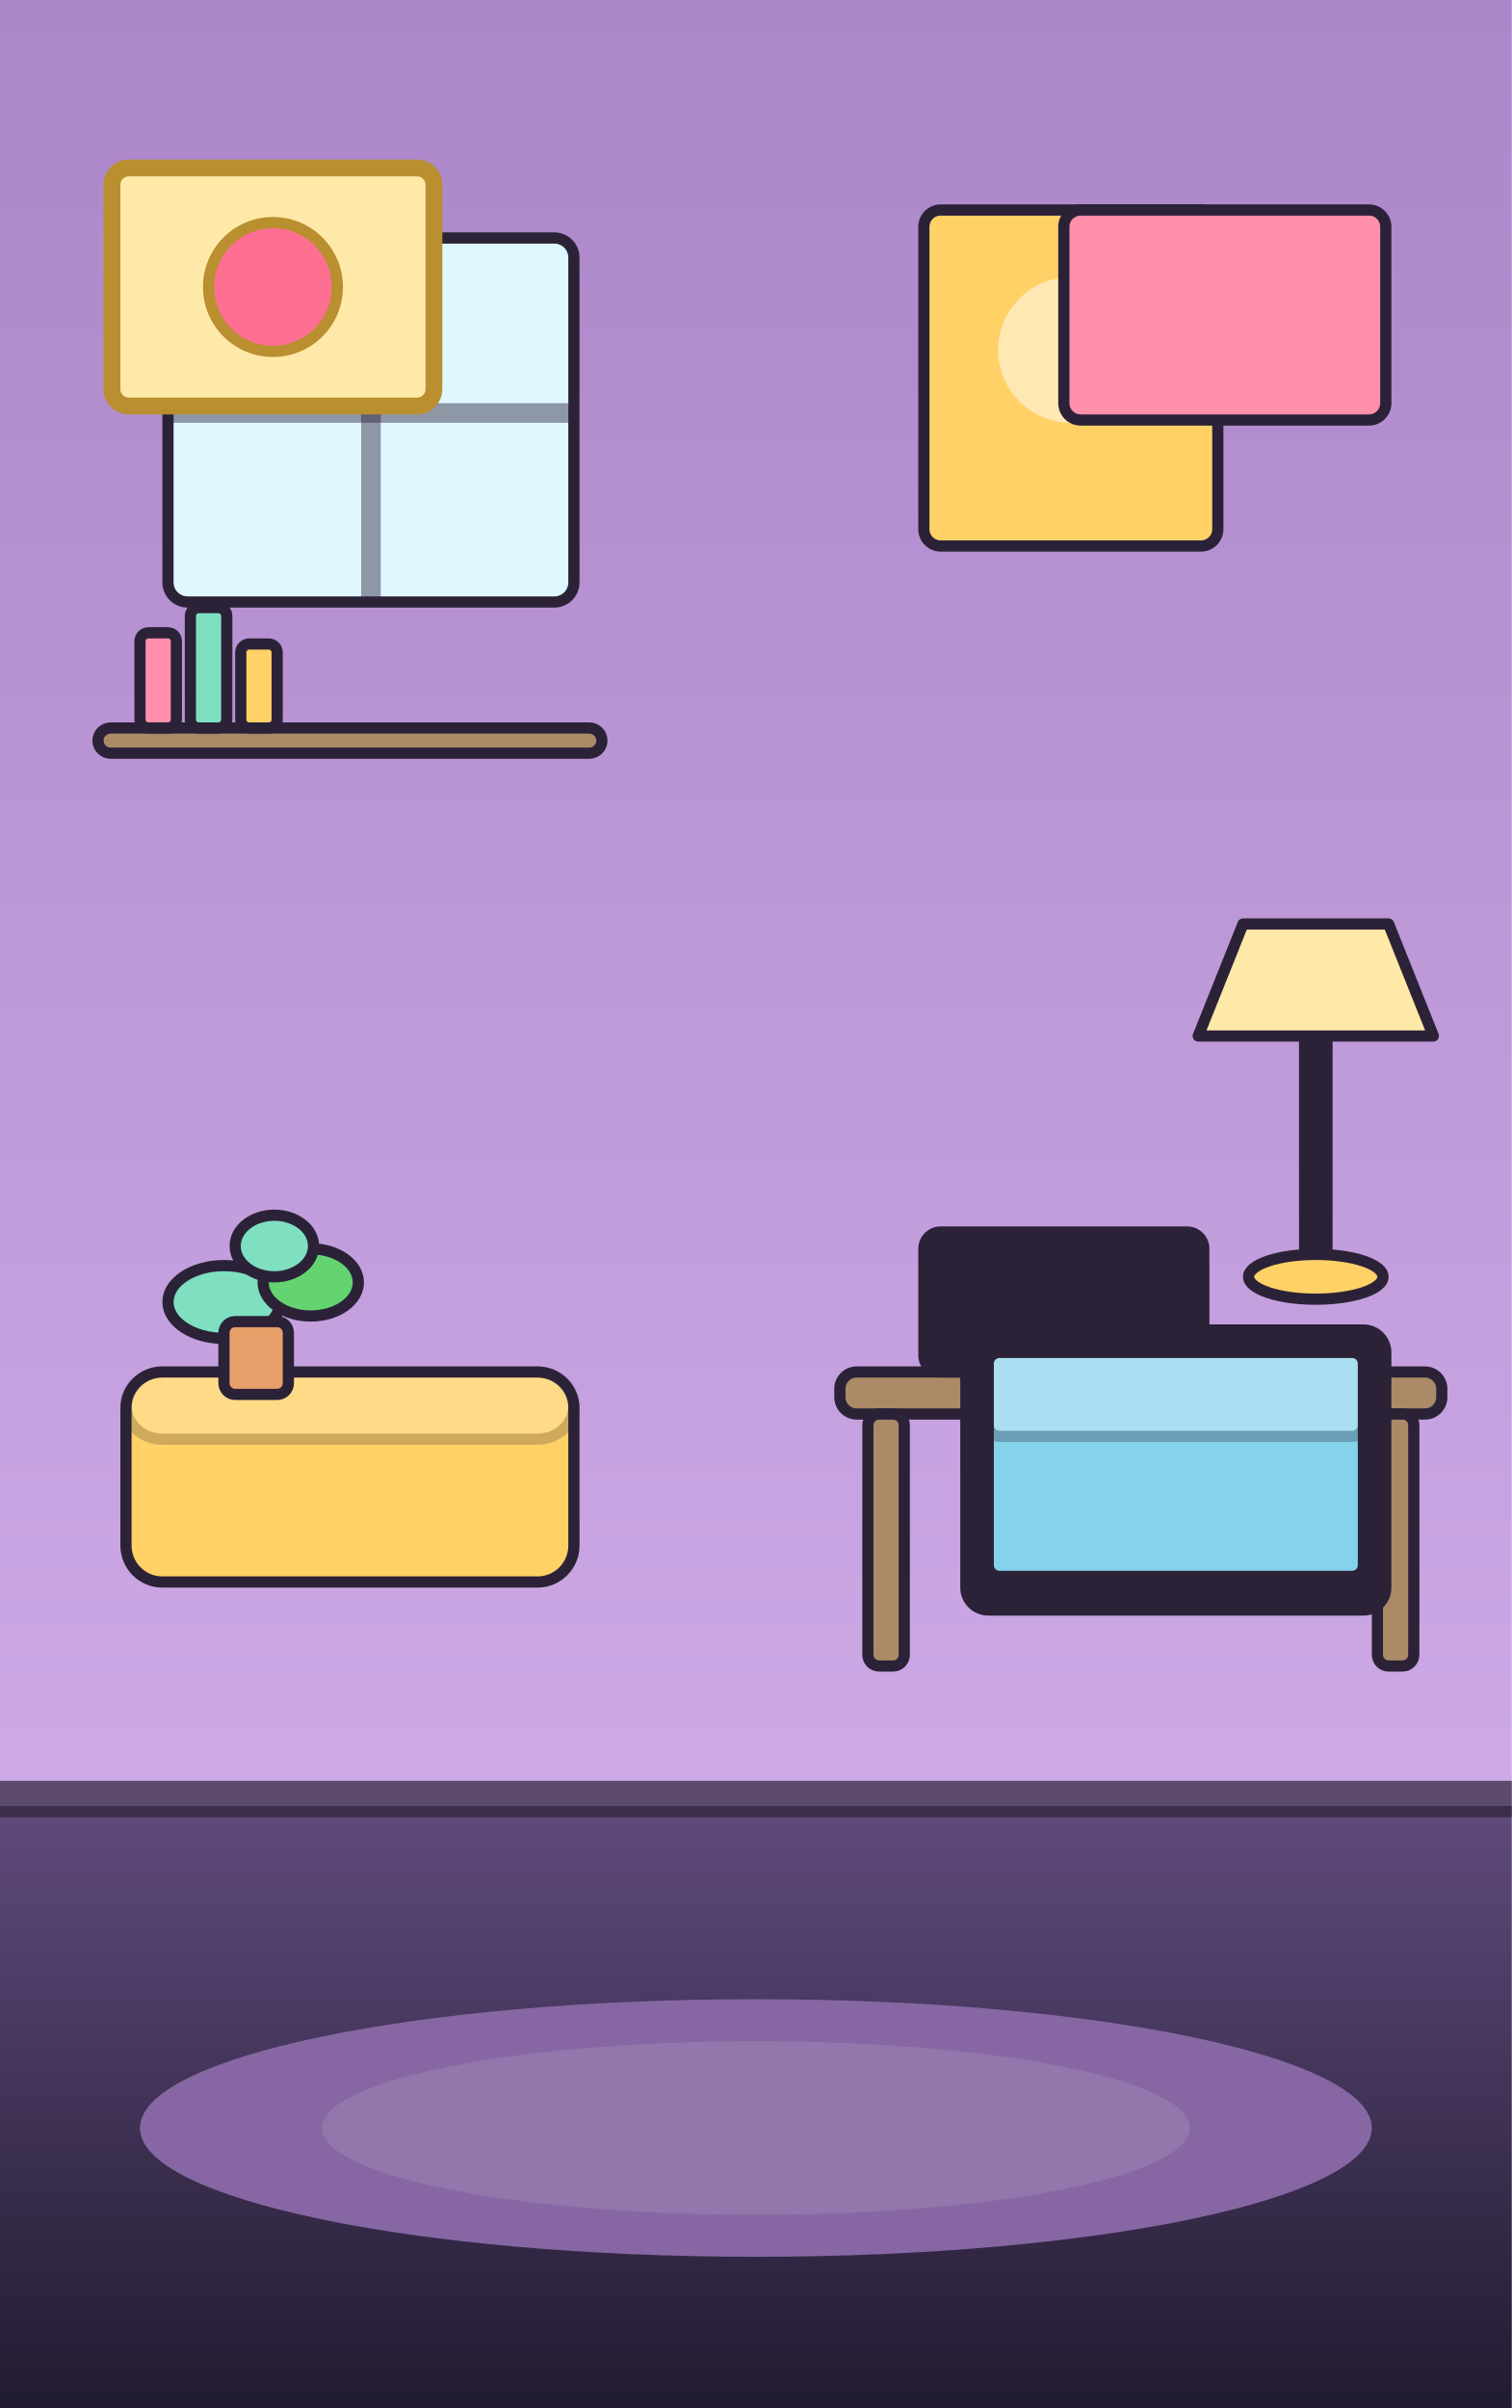
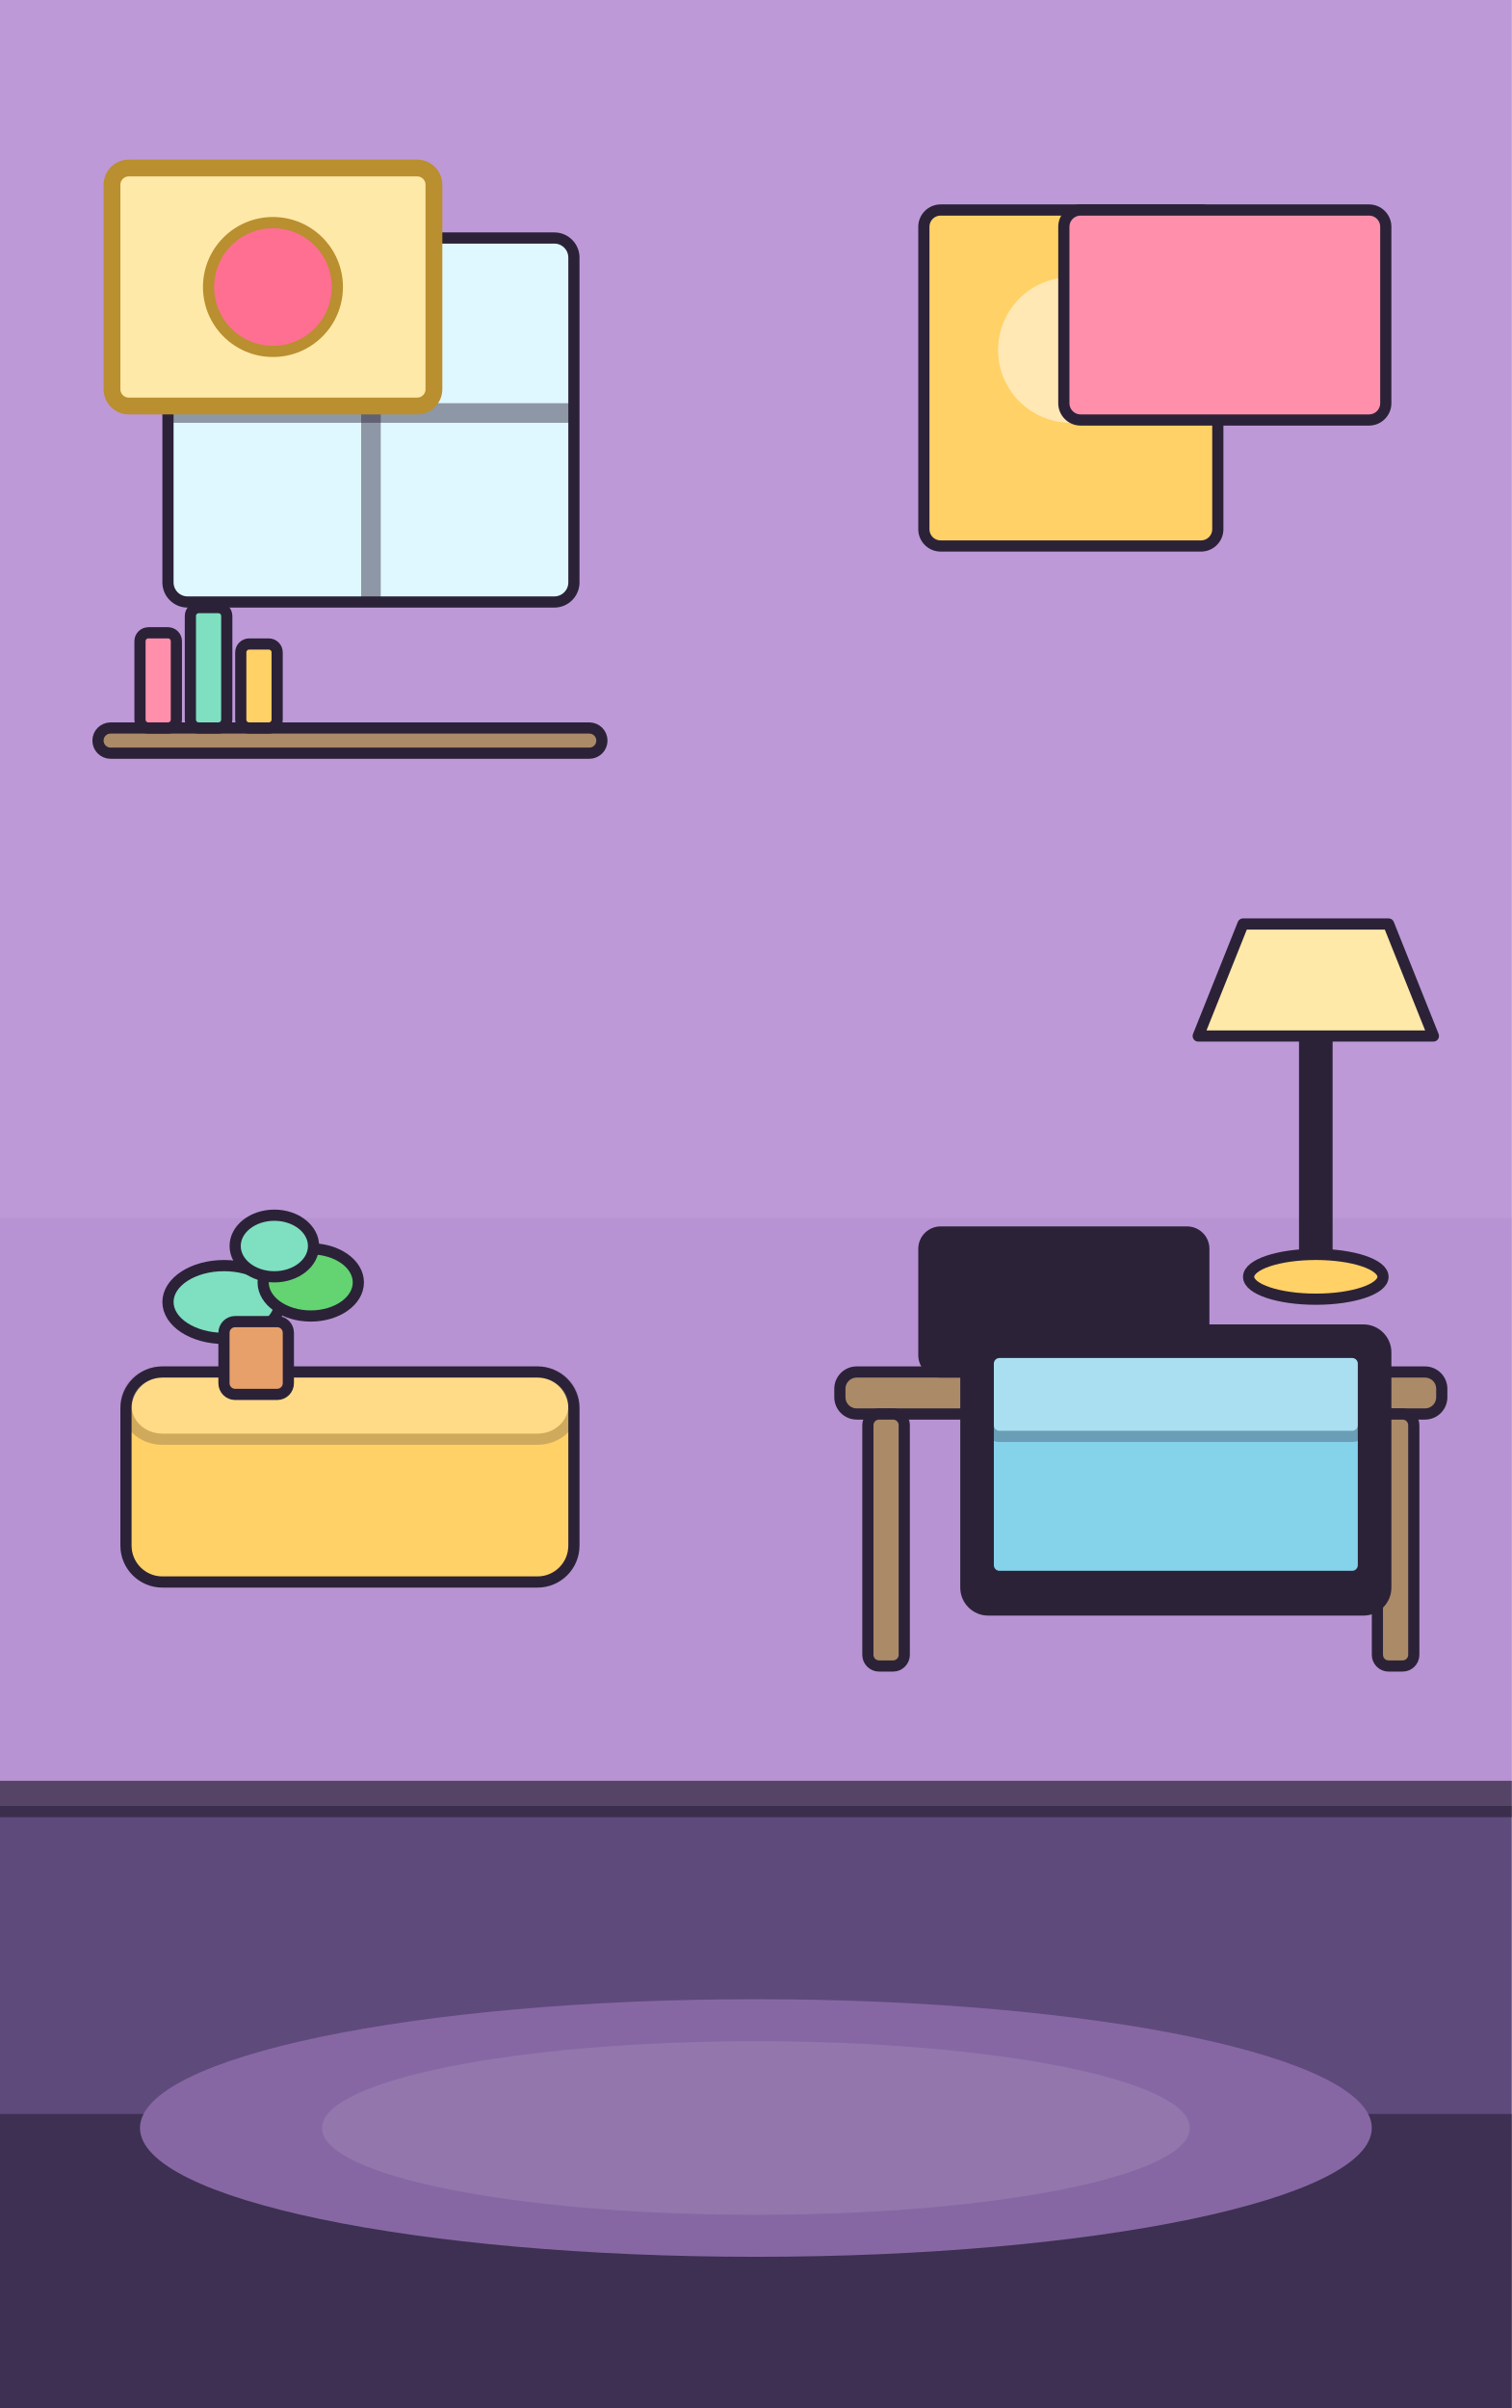
<svg xmlns="http://www.w3.org/2000/svg" width="1080" height="1720" viewBox="0 0 1080 1720">
-   <defs>
-     <linearGradient id="wall" x1="0" y1="0" x2="0" y2="1">
-       <stop offset="0" stop-color="#ab86c8" />
-       <stop offset="1" stop-color="#cea9e6" />
-     </linearGradient>
-     <linearGradient id="floor" x1="0" y1="0" x2="0" y2="1">
-       <stop offset="0" stop-color="#5f4a7c" />
-       <stop offset="1" stop-color="#211b30" />
-     </linearGradient>
-   </defs>
-   <rect x="0" y="0" width="1080" height="1290" fill="url(#wall)" />
-   <rect x="0" y="1290" width="1080" height="430" fill="url(#floor)" />
+   <rect x="0" y="0" width="1080" height="1290" fill="#cea9e6" />
+   <rect x="0" y="0" width="1080" height="1290" fill="#ab86c8" opacity="0.45" />
+   <rect x="0" y="870" width="1080" height="420" fill="#ab86c8" opacity="0.35" />
+   <rect x="0" y="1290" width="1080" height="430" fill="#5f4a7c" />
+   <rect x="0" y="1510" width="1080" height="210" fill="#211b30" opacity="0.55" />
  <rect x="0" y="1272" width="1080" height="26" fill="#2b2238" opacity="0.7" />
  <ellipse cx="540" cy="1520" rx="440" ry="92" fill="#8667a3" />
  <ellipse cx="540" cy="1520" rx="310" ry="62" fill="#ffffff" opacity="0.10" />
  <g stroke="#2b2238" stroke-width="8" stroke-linejoin="round">
    <rect x="120" y="170" width="290" height="260" rx="14" fill="#dff8ff" />
    <rect x="120" y="288" width="290" height="14" fill="#2b2238" stroke="none" opacity="0.45" />
    <rect x="258" y="170" width="14" height="260" fill="#2b2238" stroke="none" opacity="0.45" />
    <rect x="660" y="150" width="210" height="240" rx="12" fill="#ffd166" />
    <circle cx="765" cy="250" r="52" fill="#ffffff" opacity="0.5" stroke="none" />
    <rect x="70" y="520" width="360" height="18" rx="9" fill="#ab8a68" />
    <rect x="100" y="452" width="26" height="68" rx="6" fill="#ff8fab" />
    <rect x="136" y="434" width="26" height="86" rx="6" fill="#7ee0c0" />
    <rect x="172" y="460" width="26" height="60" rx="6" fill="#ffd166" />
    <rect x="600" y="980" width="430" height="30" rx="12" fill="#ab8a68" />
    <rect x="620" y="1010" width="26" height="180" rx="8" fill="#ab8a68" />
    <rect x="984" y="1010" width="26" height="180" rx="8" fill="#ab8a68" />
    <rect x="660" y="880" width="200" height="100" rx="12" fill="#2b2238" />
    <rect x="740" y="972" width="140" height="100" rx="10" fill="#3c3350" />
    <rect x="932" y="740" width="16" height="180" fill="#2b2238" />
    <path d="M856 740 L1024 740 L992 660 L888 660 Z" fill="#ffe9a8" />
    <ellipse cx="940" cy="912" rx="48" ry="16" fill="#ffd166" />
  </g>
  <g stroke="#2b2238" stroke-width="8" stroke-linejoin="round">
    <rect x="90" y="980" width="320" height="150" rx="26" fill="#ffd166" />
    <rect x="90" y="980" width="320" height="48" rx="26" fill="#ffffff" opacity="0.22" />
    <ellipse cx="160" cy="930" rx="40" ry="26" fill="#7ee0c0" />
    <ellipse cx="222" cy="916" rx="34" ry="24" fill="#63d471" />
    <ellipse cx="196" cy="890" rx="28" ry="22" fill="#7ee0c0" />
    <rect x="160" y="944" width="46" height="52" rx="8" fill="#e8a06b" />
  </g>
  <g stroke="#2b2238" stroke-width="8" stroke-linejoin="round">
    <rect x="690" y="950" width="300" height="200" rx="16" fill="#2b2238" />
    <rect x="706" y="966" width="268" height="160" rx="8" fill="#8fe6ff" opacity="0.9" />
    <rect x="706" y="966" width="268" height="60" rx="8" fill="#ffffff" opacity="0.3" />
  </g>
  <g stroke="#2b2238" stroke-width="8" stroke-linejoin="round">
    <rect x="80" y="120" width="230" height="170" rx="12" fill="#ffe9a8" stroke="#b98f2f" stroke-width="12" />
    <circle cx="195" cy="205" r="46" fill="#ff6f91" stroke="#b98f2f" stroke-width="8" />
    <rect x="760" y="150" width="230" height="150" rx="12" fill="#ff8fab" />
  </g>
</svg>
